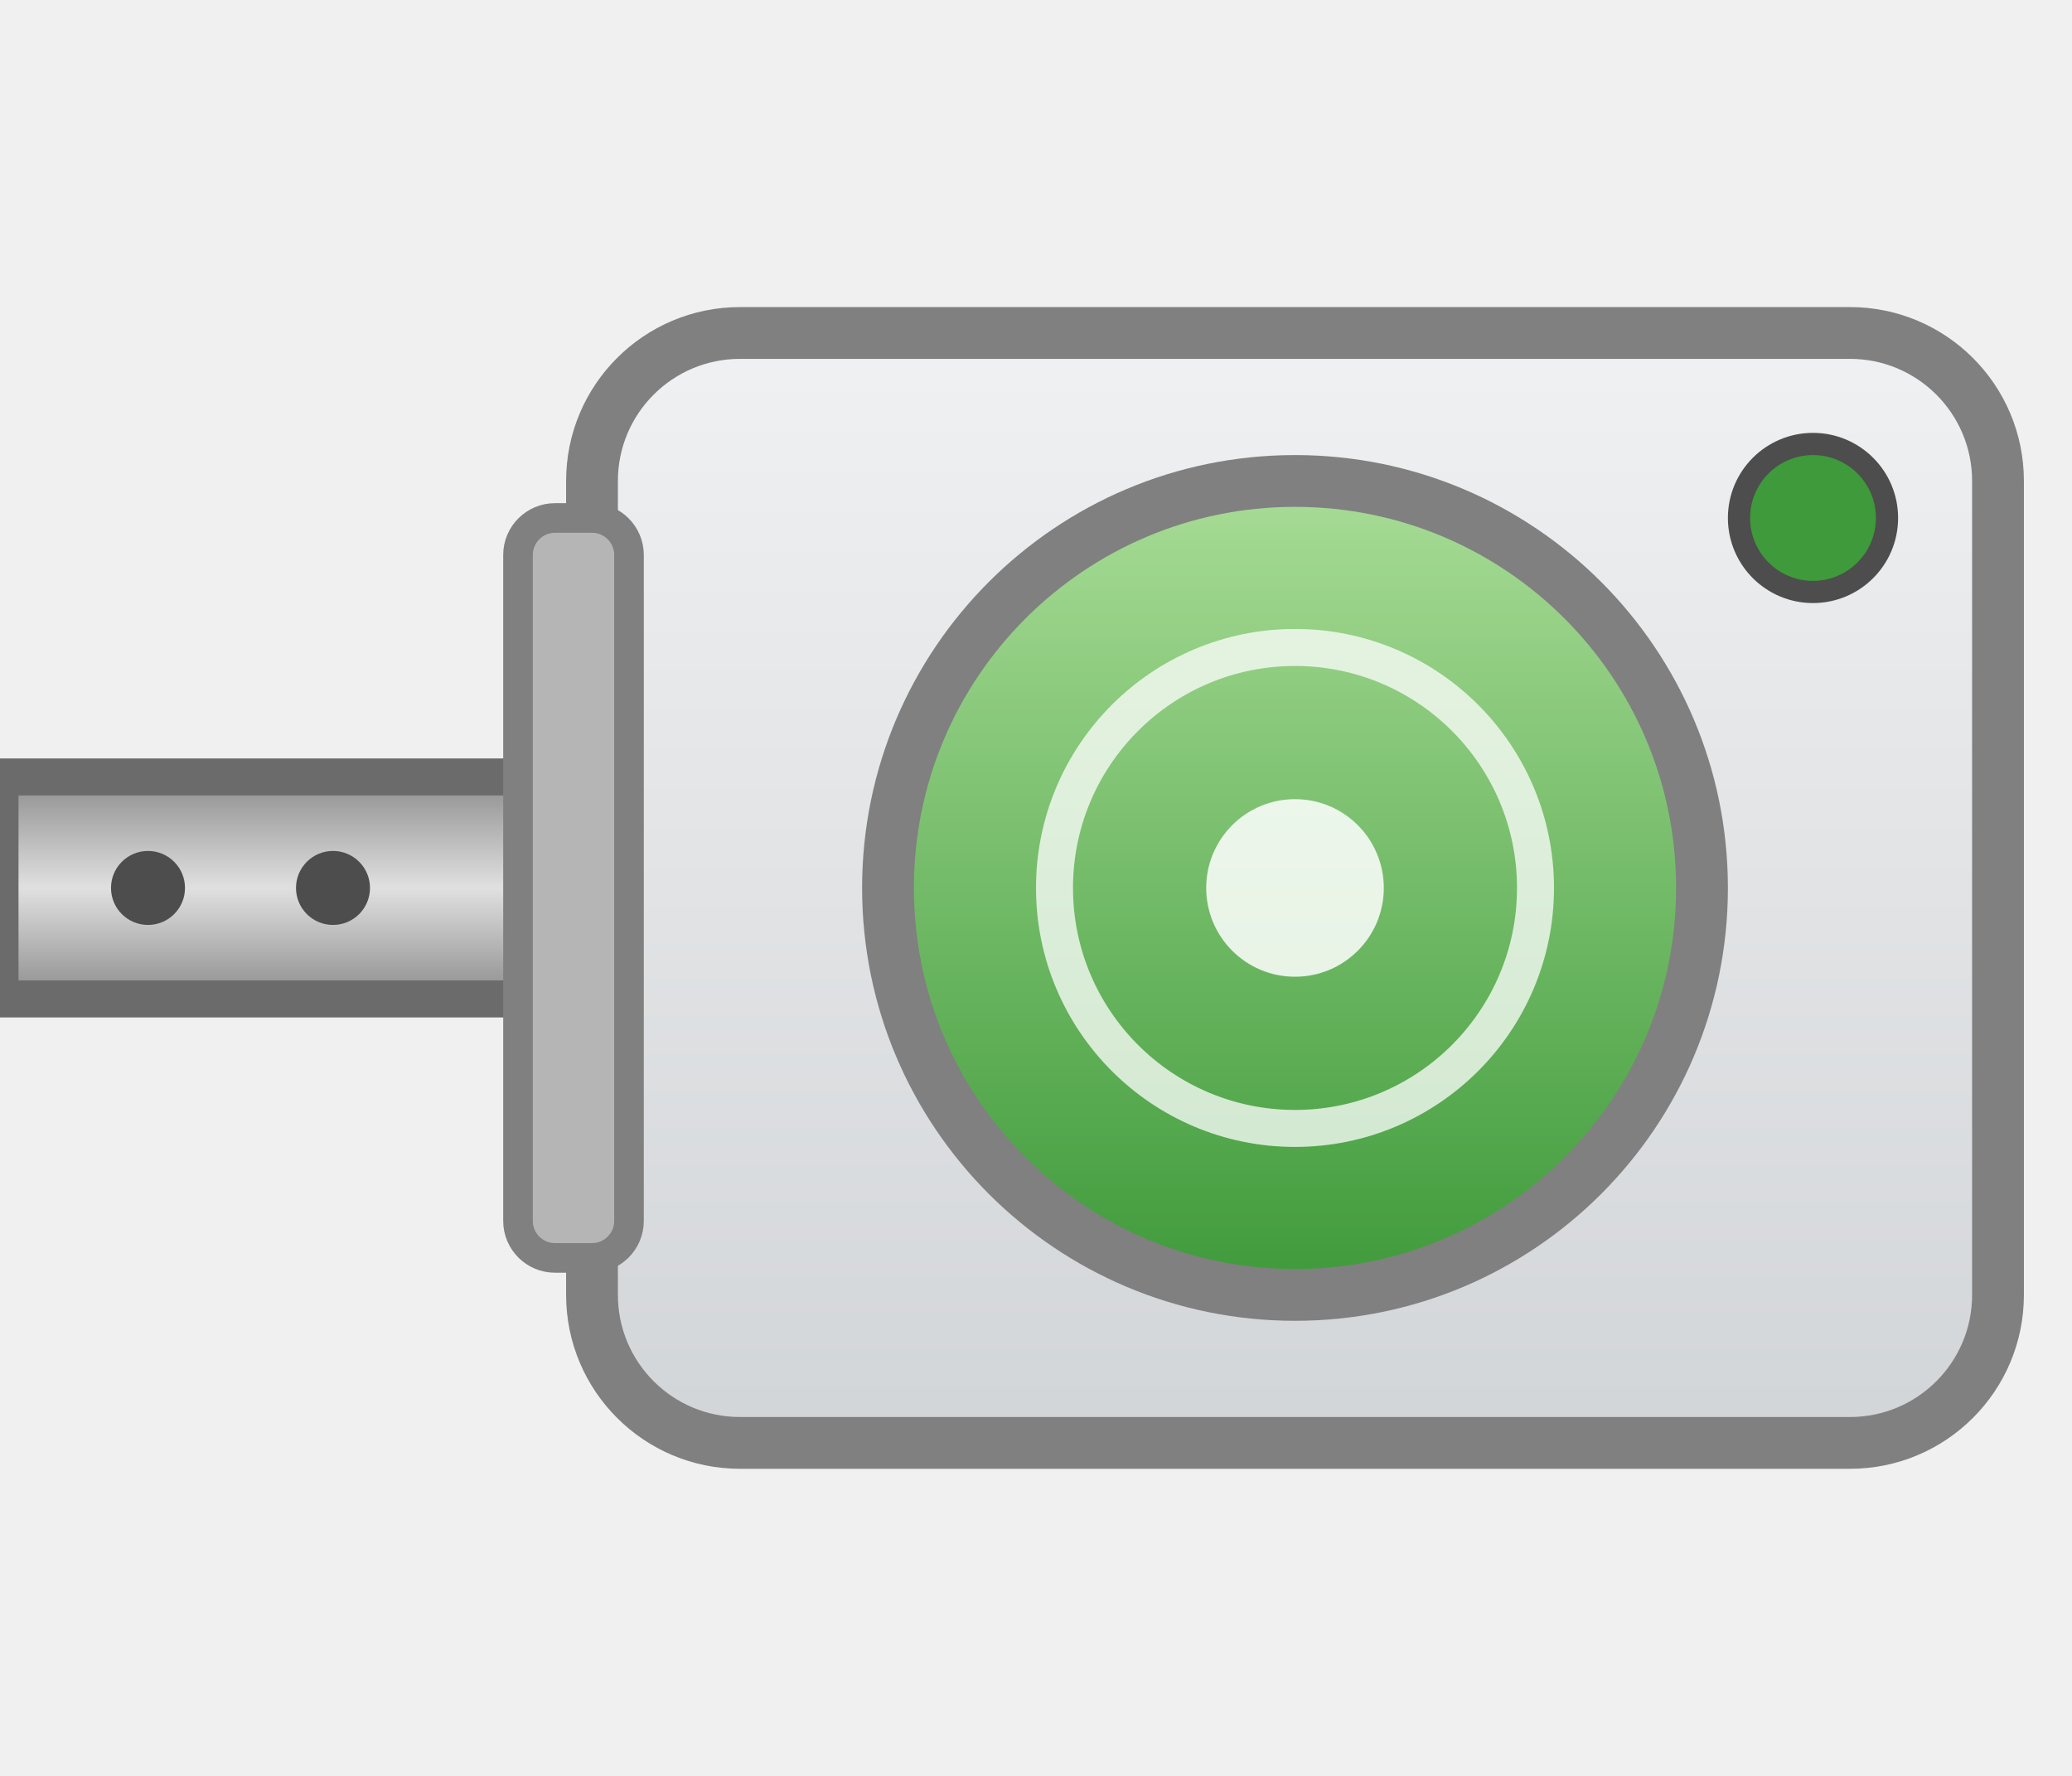
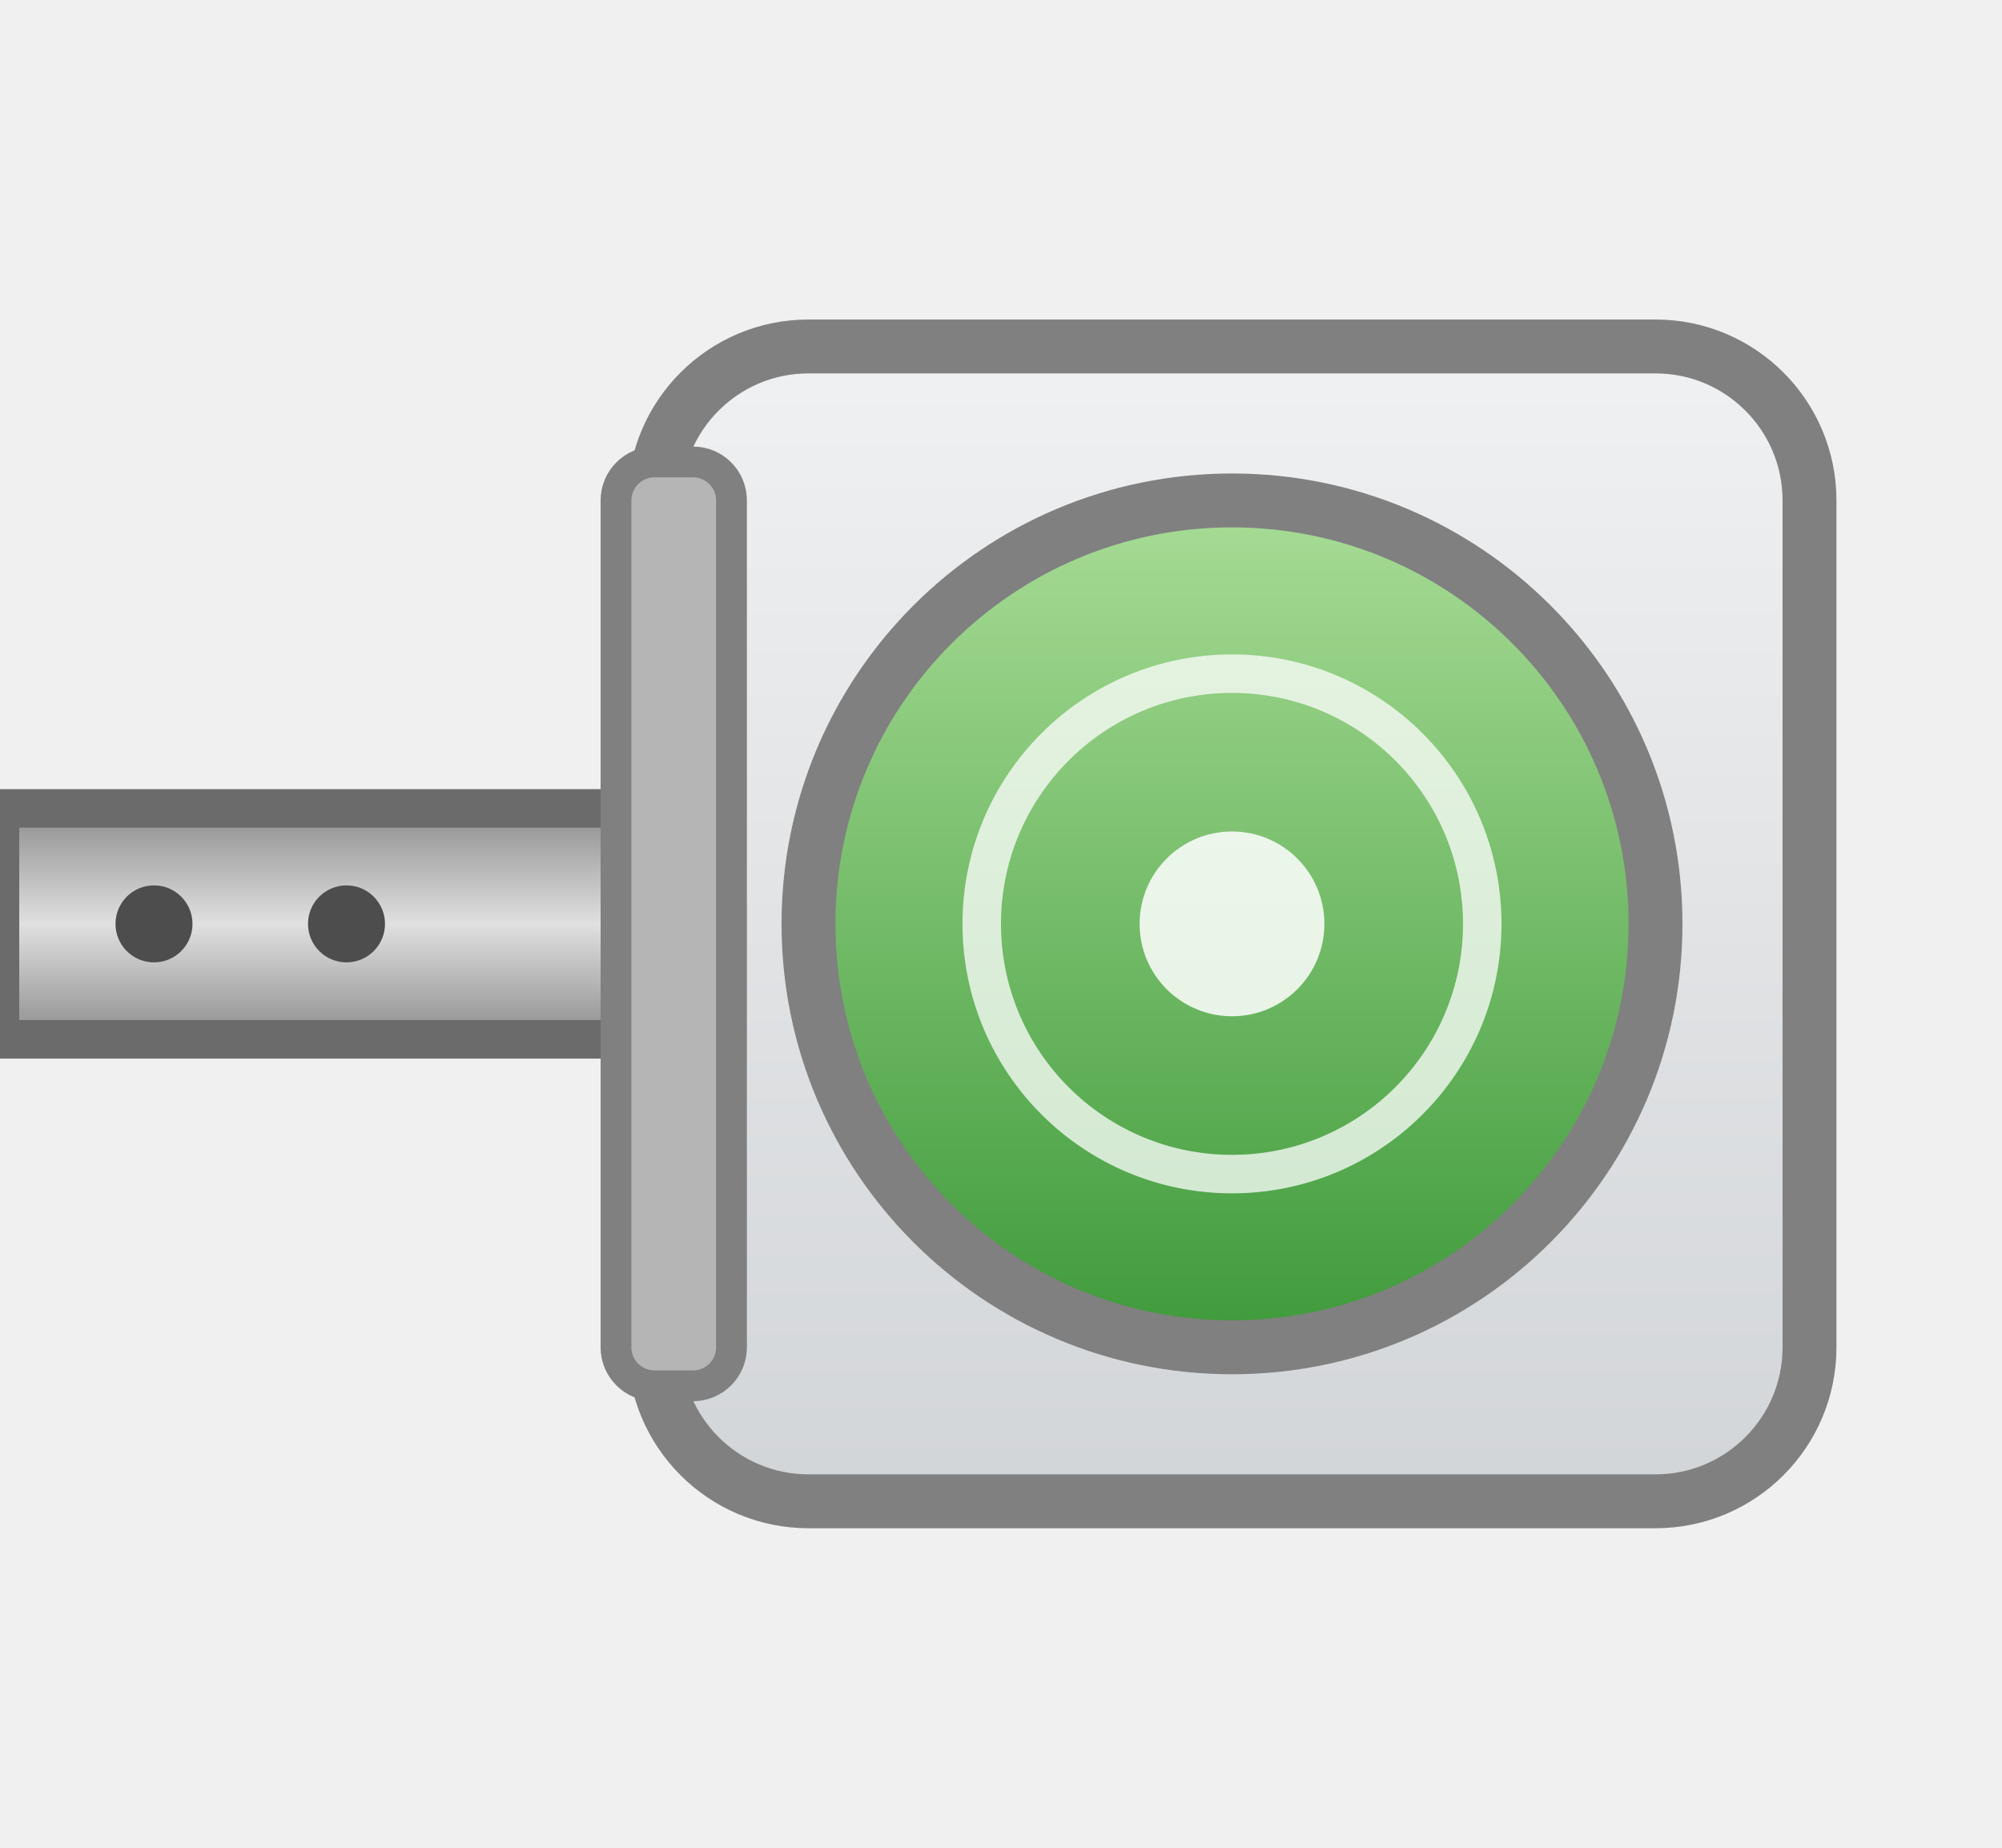
- <svg xmlns="http://www.w3.org/2000/svg" width="56" height="48" viewBox="0 0 56 48" role="img">
+ <svg xmlns="http://www.w3.org/2000/svg" width="52" height="48" viewBox="0 0 52 48" role="img">
  <defs>
    <linearGradient id="gG" x1="0" y1="0" x2="0" y2="1">
      <stop offset="0" stop-color="#F0F1F2" />
      <stop offset="1" stop-color="#D2D5D8" />
    </linearGradient>
    <linearGradient id="gR" x1="0" y1="0" x2="0" y2="1">
      <stop offset="0" stop-color="#8C8C8C" />
      <stop offset="0.5" stop-color="#E0E0E0" />
      <stop offset="1" stop-color="#8C8C8C" />
    </linearGradient>
    <linearGradient id="gK" x1="0" y1="0" x2="0" y2="1">
      <stop offset="0" stop-color="#A8DC96" />
      <stop offset="1" stop-color="#3E9A3A" />
    </linearGradient>
  </defs>
-   <rect x="0" y="21" width="18" height="6" fill="url(#gR)" stroke="#6B6B6B" stroke-width="1" />
+   <rect x="0" y="21" width="19" height="6" fill="url(#gR)" stroke="#6B6B6B" stroke-width="1" />
  <g fill="#4D4D4D">
    <circle cx="4" cy="24" r="1" />
    <circle cx="9" cy="24" r="1" />
  </g>
-   <rect x="16" y="9" width="38" height="30" rx="4" fill="url(#gG)" stroke="#808080" stroke-width="1.4" />
-   <rect x="14" y="14" width="3" height="20" rx="1" fill="#B5B5B5" stroke="#808080" stroke-width="0.8" />
-   <circle cx="35" cy="24" r="11" fill="url(#gK)" />
-   <circle cx="35" cy="24" r="11" fill="none" stroke="#808080" stroke-width="1.4" />
-   <circle cx="35" cy="24" r="6.5" fill="none" stroke="#FFFFFF" stroke-opacity="0.75" stroke-width="1" />
-   <circle cx="35" cy="24" r="2.4" fill="#FFFFFF" fill-opacity="0.85" />
-   <circle cx="49" cy="14" r="2" fill="#3E9A3A" stroke="#4D4D4D" stroke-width="0.6" />
+   <rect x="17" y="9" width="30" height="30" rx="4" fill="url(#gG)" stroke="#808080" stroke-width="1.4" />
+   <rect x="16" y="12" width="3" height="24" rx="1" fill="#B5B5B5" stroke="#808080" stroke-width="0.8" />
+   <circle cx="32" cy="24" r="11" fill="url(#gK)" />
+   <circle cx="32" cy="24" r="11" fill="none" stroke="#808080" stroke-width="1.4" />
+   <circle cx="32" cy="24" r="6.5" fill="none" stroke="#FFFFFF" stroke-opacity="0.75" stroke-width="1" />
+   <circle cx="32" cy="24" r="2.4" fill="#FFFFFF" fill-opacity="0.85" />
</svg>
